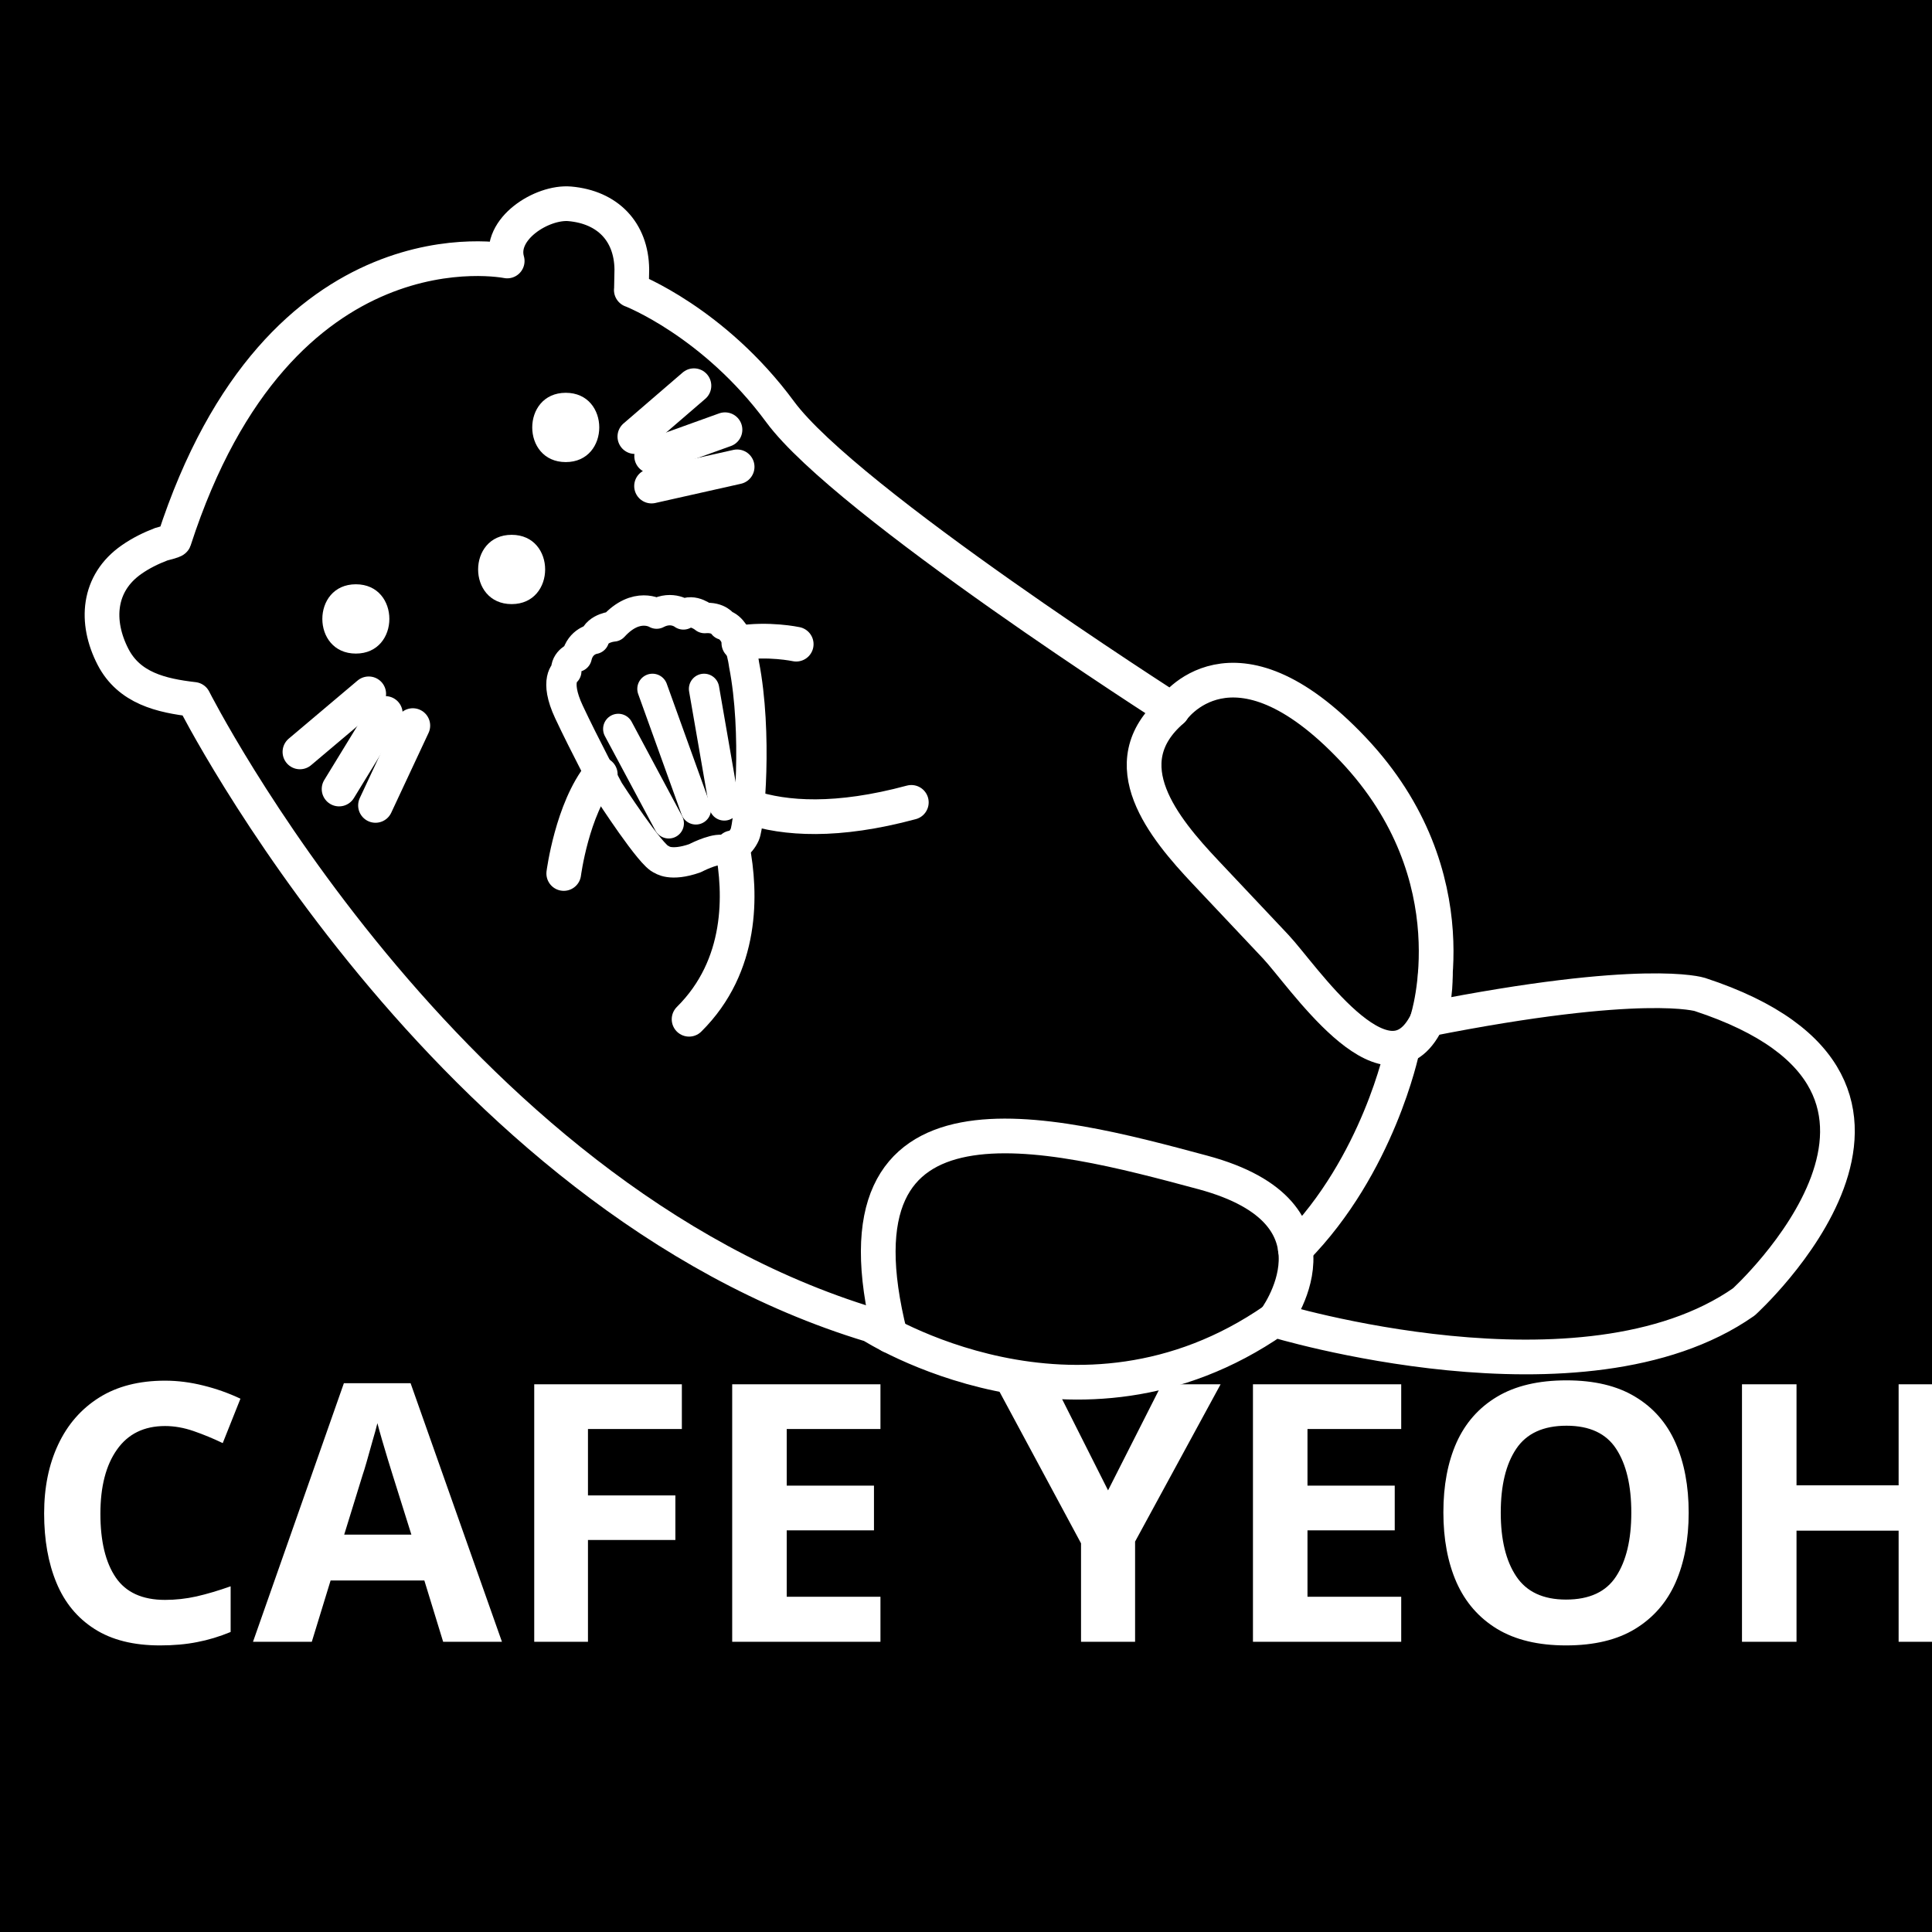
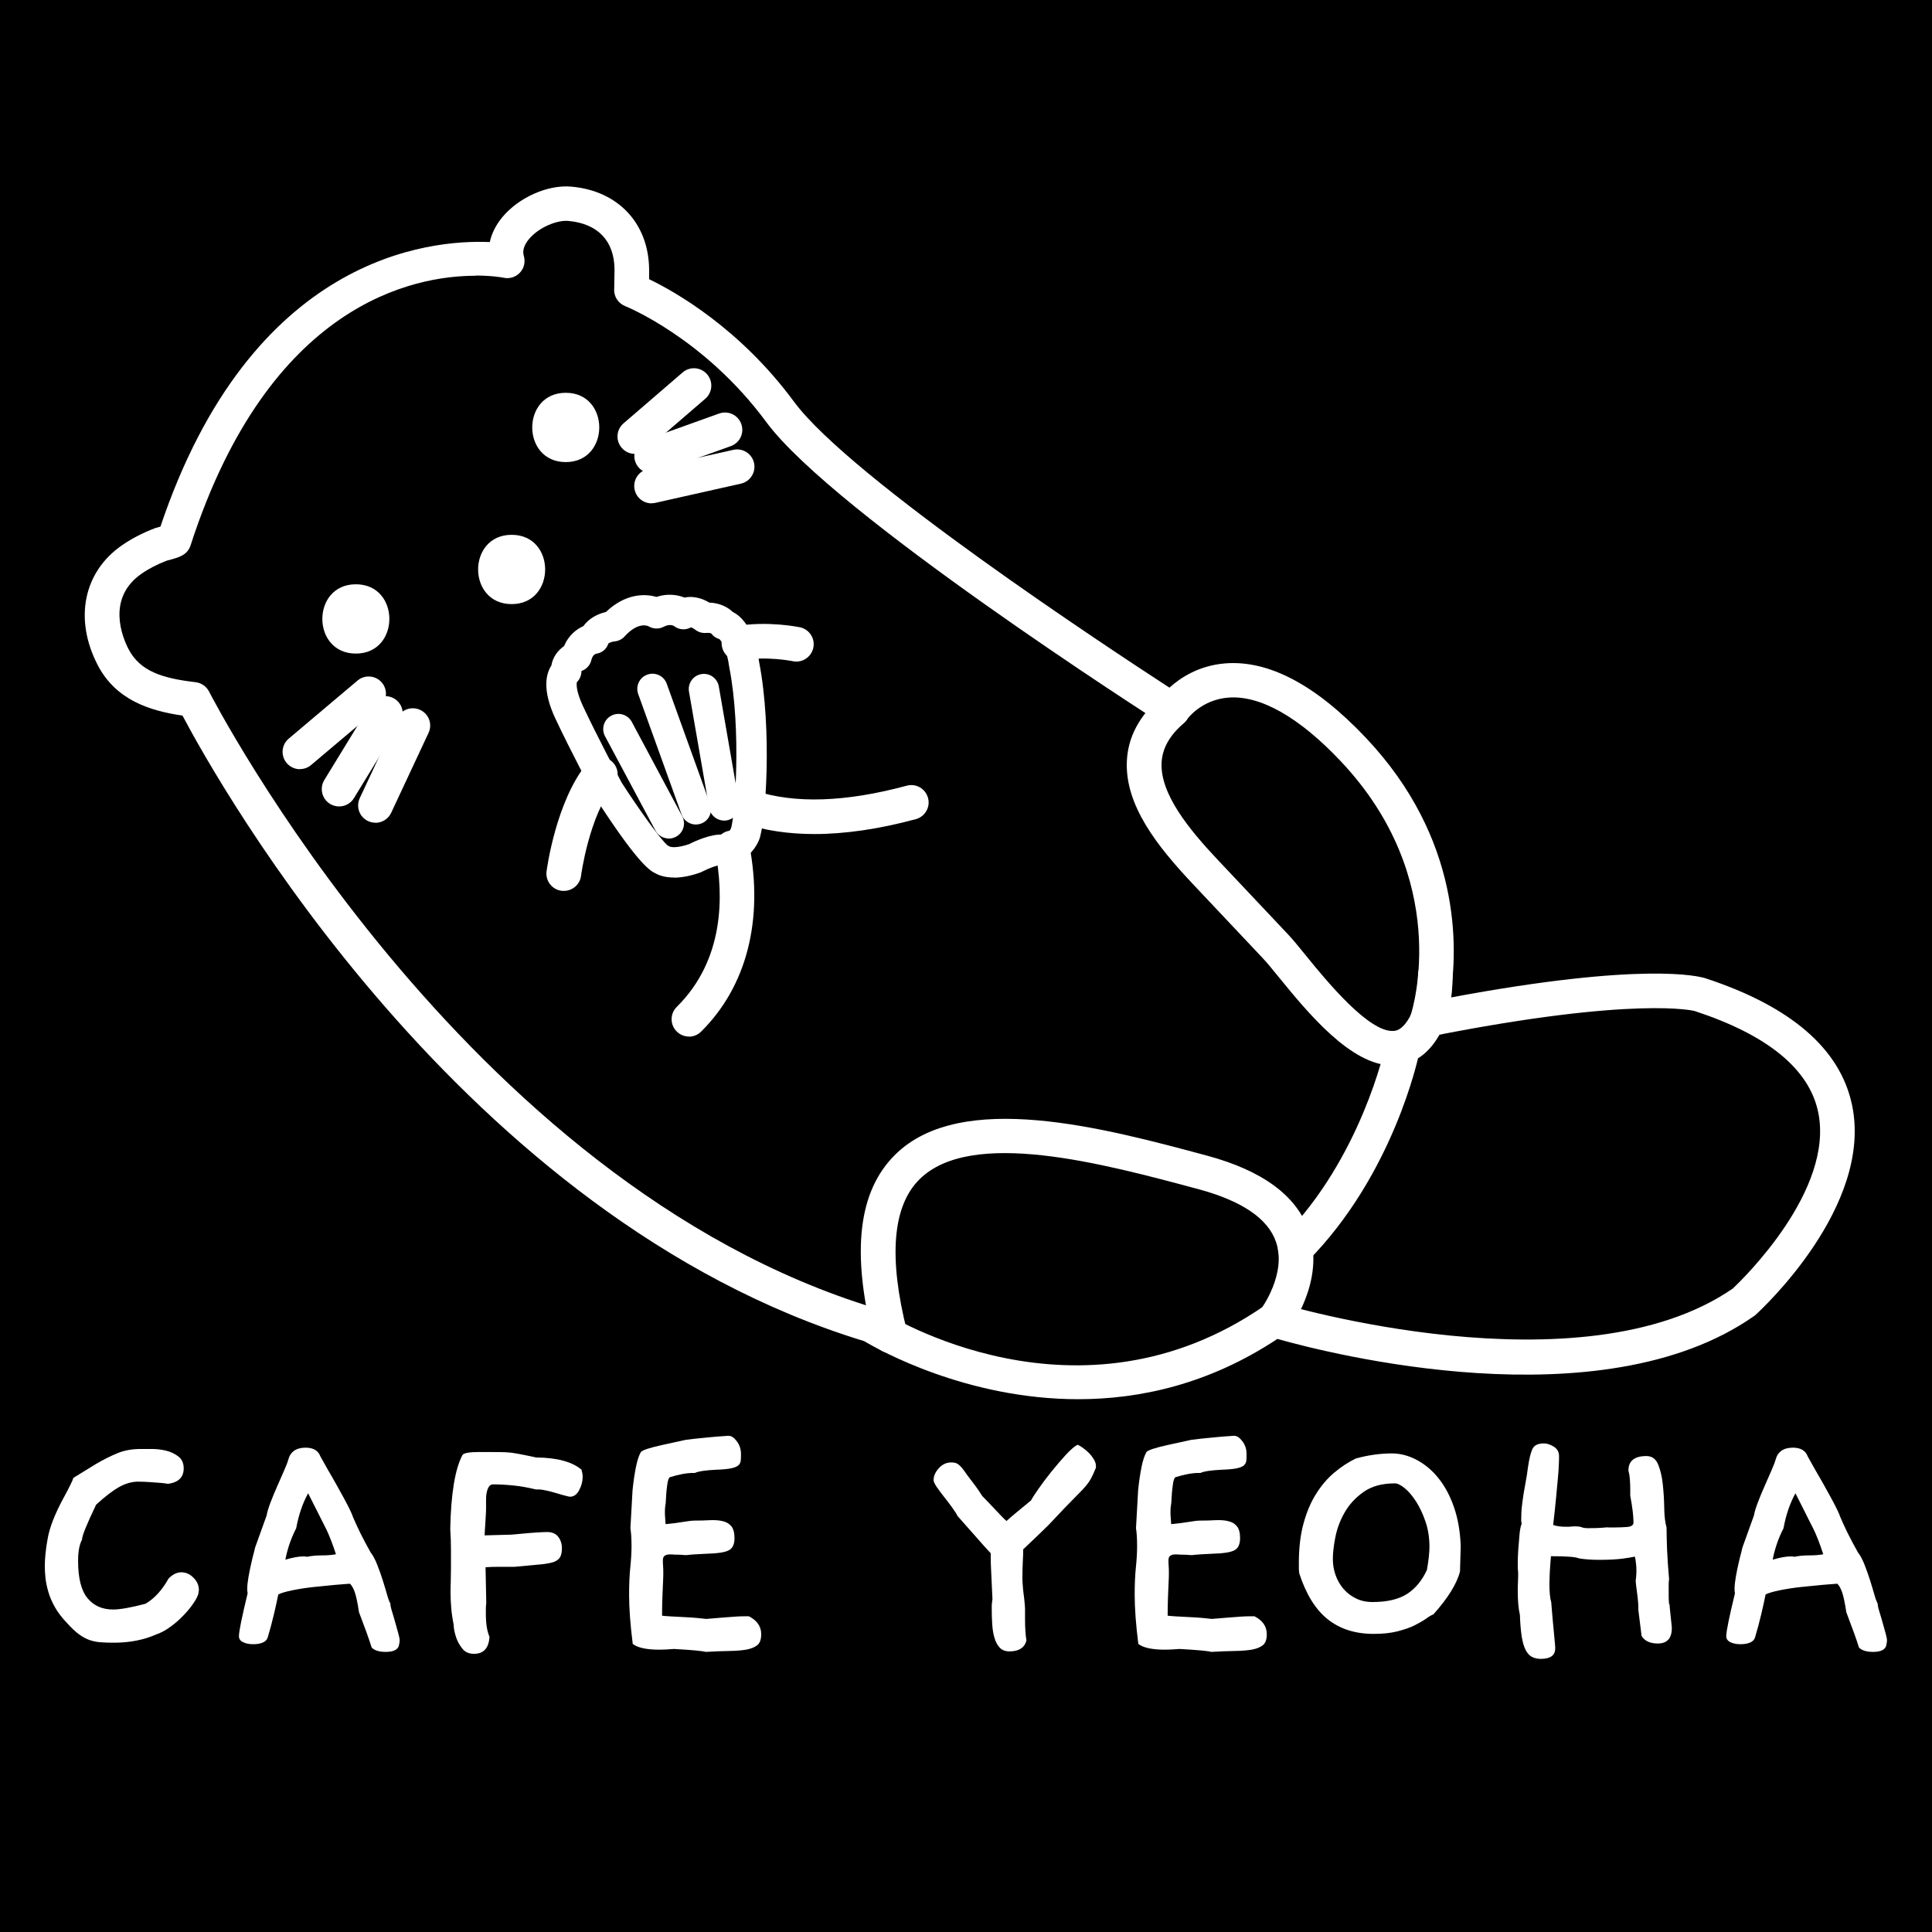
<svg xmlns="http://www.w3.org/2000/svg" id="Layer_2" data-name="Layer 2" viewBox="0 0 190.99 190.99">
  <defs>
    <style>
-       .cls-1, .cls-2 {
+       .cls-1 {
        fill: #fff;
-       }
- 
-       .cls-3 {
-         stroke-width: 3.43px;
-       }
- 
-       .cls-3, .cls-4 {
-         fill: none;
-         stroke: #fff;
-         stroke-linecap: round;
-         stroke-linejoin: round;
-       }
- 
-       .cls-2 {
-         font-family: Gaegu-Bold, Gaegu;
-         font-size: 35.65px;
-         font-weight: 700;
-       }
- 
-       .cls-4 {
-         stroke-width: 3px;
      }
    </style>
  </defs>
-   <g id="Layer_1-2" data-name="Layer 1">
+   <g id="design">
    <g>
      <rect x="0" width="190.99" height="190.99" />
-       <text class="cls-2" transform="translate(2.3 162.3)">
-         <tspan x="0" y="0">CAFE YEOHA</tspan>
-       </text>
-       <path class="cls-3" d="M62.42,28.68s.04-1.92,.04-2.06c-.05-3.73-2.4-6.14-6.13-6.47-2.73-.24-7.1,2.47-6.19,5.65,0,0-22.49-4.62-32.92,27.58-.04,.11-1.15,.37-1.28,.42-1.02,.39-2.02,.88-2.92,1.51-3.36,2.33-3.63,6.17-1.85,9.62,1.6,3.1,4.77,3.84,7.98,4.21,0,0,24.8,49.11,66.98,61.85,0,0,20.29,13.05,39.86-.51,0,0,30.53,9.33,46.4-1.78,0,0,23.47-21.27-4.35-30.39,0,0-5.53-1.78-26.93,2.46,0,0,4.58-14.1-7.36-26.71-11.93-12.61-17.86-3.88-17.86-3.88,0,0-32.22-20.58-38.77-29.47-6.54-8.88-14.69-12.03-14.71-12.04Z" />
-       <path class="cls-3" d="M74.07,79.78c3.54,1.18,8.68,1.52,16.02-.46" />
-       <path class="cls-3" d="M73.04,63.57c2.9-.48,5.67,.11,5.67,.11" />
-       <path class="cls-3" d="M72.4,83.81c.87,4.51,1.07,11.65-4.28,16.95" />
-       <path class="cls-3" d="M55.73,86.35s.82-6.35,3.61-9.8" />
-       <path class="cls-3" d="M141.89,96.36c.01,1.67-.23,3.54-1.05,5.02-4.02,7.21-12.1-5.01-14.74-7.81-2.31-2.45-4.63-4.91-6.94-7.36-4.08-4.33-9.41-10.72-3.27-16.01" />
-       <path class="cls-3" d="M126,130.49s8.02-10.52-7.1-14.59c-15.12-4.07-37.5-9.99-30.89,16.15" />
-       <path class="cls-3" d="M138.61,103.79s-2.35,11.39-10.56,19.7" />
+       <g>
+         <path class="cls-1" d="M19.63,157.48c-.07,.29-.24,.63-.52,1.03-.27,.4-.61,.81-1.02,1.23-.4,.42-.84,.79-1.3,1.12-.46,.33-.91,.57-1.34,.71-1.24,.55-2.63,.82-4.17,.82-.5,0-.93-.01-1.3-.04-.37-.02-.73-.09-1.09-.21s-.71-.31-1.07-.57-.76-.64-1.21-1.14c-.5-.52-.89-1.04-1.18-1.55-.29-.51-.5-1-.64-1.48-.14-.47-.24-.93-.29-1.37-.05-.44-.07-.84-.07-1.19,0-.78,.09-1.71,.29-2.78,.19-1.07,.7-2.38,1.53-3.92,.31-.57,.55-1.02,.71-1.36,.17-.33,.26-.56,.29-.68l2.21-1.36c.76-.45,1.49-.81,2.17-1.09s1.45-.41,2.28-.41h1.07c.47,0,.94,.05,1.41,.16,.46,.11,.87,.3,1.23,.57,.36,.27,.54,.67,.54,1.19,0,.88-.52,1.39-1.57,1.53,.02,0-.05-.01-.21-.04s-.39-.05-.68-.07-.61-.05-.96-.07-.71-.04-1.07-.04c-.62,0-1.24,.17-1.87,.52s-1.4,.93-2.3,1.76c-.48,1-.83,1.78-1.05,2.33-.23,.56-.34,.93-.34,1.12-.26,.48-.39,1.18-.39,2.1,0,1.71,.31,2.94,.93,3.69,.62,.75,1.46,1.12,2.53,1.12,.69,0,1.76-.19,3.21-.57,.88-.52,1.64-1.35,2.28-2.5,.4-.4,.82-.61,1.25-.61,.45,0,.86,.18,1.21,.54,.36,.36,.53,.76,.53,1.21,0,.05,0,.09-.02,.12-.01,.04-.02,.08-.02,.12Z" />
+         <path class="cls-1" d="M39.45,162.62c-.09,.45-.53,.68-1.32,.68-.64,0-1.1-.14-1.39-.43-.12-.4-.29-.9-.5-1.48-.21-.58-.46-1.25-.75-2.01-.14-.93-.28-1.58-.41-1.96-.13-.38-.29-.67-.48-.86-.36,.02-.87,.07-1.53,.12-.67,.06-1.37,.13-2.1,.21-.74,.08-1.43,.19-2.07,.32s-1.11,.27-1.39,.41c-.12,.59-.26,1.25-.43,1.96-.17,.71-.37,1.47-.61,2.28-.07,.24-.24,.41-.5,.52-.26,.11-.58,.16-.96,.16s-.71-.07-.98-.2c-.27-.13-.41-.33-.41-.59,0-.47,.29-1.89,.86-4.24-.02-.09-.04-.24-.04-.43,0-.31,.04-.7,.12-1.16,.08-.46,.17-.91,.27-1.34s.18-.8,.27-1.1c.08-.31,.12-.48,.12-.5l1.14-3.17c.05-.31,.17-.72,.37-1.25s.42-1.06,.66-1.6c.24-.55,.46-1.06,.68-1.55s.36-.86,.43-1.12c.21-.78,.79-1.18,1.71-1.18,.76,0,1.25,.29,1.46,.86,.29,.52,.55,.99,.78,1.39,.24,.4,.49,.85,.77,1.34,.27,.49,.53,.95,.77,1.39,.24,.44,.44,.83,.61,1.18s.26,.58,.29,.69c.19,.45,.43,.97,.71,1.55,.29,.58,.63,1.23,1.03,1.94,.24,.31,.46,.72,.66,1.23,.2,.51,.39,1.03,.55,1.55s.31,1,.43,1.43,.23,.71,.32,.86c0,.17,.05,.42,.16,.77,.11,.34,.21,.71,.32,1.09,.11,.38,.21,.74,.3,1.07s.14,.57,.14,.71c0,.12-.02,.27-.07,.46Zm-6.24-8.98c-.19-.57-.36-1.06-.52-1.46-.16-.4-.33-.81-.54-1.21s-.43-.86-.69-1.37c-.26-.51-.59-1.17-1-1.98-.55,1-.94,2.15-1.18,3.46-.5,.97-.86,2.01-1.07,3.1,.74-.21,1.33-.32,1.78-.32,.17,0,.29,.01,.36,.04,.4-.09,.89-.14,1.46-.14s1.03-.04,1.39-.11Z" />
+         <path class="cls-1" d="M57.49,145.36c.07,.19,.11,.4,.11,.64,0,.43-.11,.86-.34,1.3-.23,.44-.53,.66-.91,.66-.07,0-.24-.04-.5-.11-.26-.07-.55-.15-.87-.25-.32-.09-.64-.18-.96-.25-.32-.07-.58-.11-.77-.11h-.29c-.76-.19-1.49-.32-2.19-.39s-1.37-.11-2.01-.11c-.19,0-.33,.08-.43,.23-.1,.16-.17,.34-.21,.55-.05,.21-.07,.44-.07,.68v.86c0,.14,0,.36-.02,.64s-.03,.57-.05,.86-.04,.54-.05,.77c-.01,.23-.02,.37-.02,.45l2.64-.07s.17-.01,.45-.04,.6-.05,.98-.09c.38-.04,.77-.06,1.16-.09,.39-.02,.71-.04,.94-.04,.5,0,.87,.16,1.11,.48,.24,.32,.36,.69,.36,1.12s-.08,.75-.23,.96c-.16,.21-.41,.37-.77,.46s-.84,.17-1.44,.21c-.61,.05-1.36,.12-2.26,.21h-1.64c-.36,0-.76,.01-1.21,.04l.07,3.53c-.02,.19-.04,.37-.04,.53v.54c0,.97,.12,1.74,.36,2.28-.07,1.12-.58,1.68-1.53,1.68-.5,0-.89-.17-1.16-.52-.27-.34-.48-.71-.61-1.11-.13-.39-.21-.74-.23-1.05-.02-.31-.04-.42-.04-.32-.09-.5-.17-1-.21-1.5s-.07-1-.07-1.5c0-.36,0-.74,.02-1.14,.01-.4,.02-.84,.02-1.32v-1.82c0-.64-.02-1.33-.07-2.07,.07-3.47,.47-5.91,1.21-7.31,.14-.19,.69-.29,1.64-.29,1.83,0,2.75,.01,2.75,.04h.11c.33,0,1.26,.17,2.78,.5,2.11,.02,3.62,.44,4.53,1.25Z" />
+         <path class="cls-1" d="M74.07,159.8c.78,.41,1.18,.99,1.18,1.75,0,.5-.12,.86-.37,1.07-.25,.21-.61,.36-1.07,.45-.46,.08-1.04,.13-1.73,.14-.69,.01-1.46,.04-2.32,.09-.29-.09-1.33-.19-3.14-.29-.26,.02-.51,.04-.75,.05-.24,.01-.46,.02-.68,.02-1.28,0-2.16-.19-2.64-.57-.12-.95-.21-1.83-.27-2.64-.06-.81-.09-1.54-.09-2.21,0-1.05,.04-1.96,.12-2.73,.08-.77,.12-1.47,.12-2.08,0-.76-.04-1.36-.11-1.78l.21-3.74c.09-.9,.21-1.68,.34-2.32,.13-.64,.29-1.13,.48-1.46,.14-.19,.86-.43,2.14-.71l2.28-.5c.14-.02,.44-.06,.89-.11,.45-.05,.92-.09,1.41-.14,.49-.05,.92-.08,1.3-.11,.38-.02,.56-.04,.53-.04h.14c.26,0,.53,.18,.8,.54,.27,.36,.41,.77,.41,1.25,0,.24,0,.45-.02,.64s-.09,.35-.23,.48-.38,.23-.71,.3c-.33,.07-.82,.12-1.46,.14-1.05,.05-1.76,.15-2.14,.32h-.18c-.62,0-1.39,.14-2.32,.43-.09,.12-.17,.33-.21,.62-.05,.3-.08,.61-.11,.93-.02,.32-.04,.59-.05,.82-.01,.23-.02,.3-.02,.23-.02,.12-.04,.24-.05,.36-.01,.12-.02,.27-.02,.46,0,.17,0,.35,.02,.55,.01,.2,.03,.42,.05,.66,.74-.07,1.34-.15,1.8-.23,.46-.08,.83-.12,1.09-.12,.5,0,.99-.01,1.46-.04,.48-.02,.9,0,1.27,.09,.37,.08,.66,.25,.87,.5,.21,.25,.32,.65,.32,1.19,0,.62-.2,1.02-.59,1.21s-1.08,.3-2.05,.32c-1.14,.05-1.83,.1-2.07,.14-.14,0-.29,0-.45-.02s-.33-.02-.52-.02c-.12,0-.26,0-.41-.02-.16-.01-.3-.01-.45,0-.14,.01-.27,.06-.38,.14-.11,.08-.16,.23-.16,.45,0,.14,0,.33,.02,.55s.02,.43,.02,.62c0,.29,0,.57-.02,.86s-.02,.59-.04,.91c-.01,.32-.02,.68-.04,1.09-.01,.4-.02,.88-.02,1.43,.14,.02,.42,.05,.84,.07,.42,.02,.86,.05,1.32,.07,.46,.02,.91,.05,1.34,.09,.43,.04,.71,.07,.86,.09,.02,0,.19-.01,.5-.04,.31-.02,.76-.06,1.35-.11,.81-.07,1.45-.11,1.93-.11h.43Z" />
+         <path class="cls-1" d="M108.33,145.11c-.19,.48-.36,.84-.5,1.09-.14,.25-.31,.49-.5,.71-.19,.23-.45,.5-.77,.82-.32,.32-.77,.78-1.34,1.37-.48,.5-.86,.91-1.16,1.23-.3,.32-.58,.61-.86,.87-.27,.26-.56,.54-.87,.84-.31,.3-.7,.67-1.18,1.12,0,.33-.01,.74-.04,1.21-.02,.48-.04,1.02-.04,1.64,0,.21,.01,.47,.04,.77,.02,.3,.05,.59,.09,.87,.04,.29,.07,.55,.09,.8,.02,.25,.04,.45,.04,.59v1c0,.88,.05,1.59,.14,2.14-.19,.71-.75,1.07-1.68,1.07-.4,0-.72-.12-.95-.36-.23-.24-.4-.55-.52-.95-.12-.39-.2-.84-.23-1.35-.04-.51-.05-1.05-.05-1.62,0-.19,0-.36,.02-.5s.03-.27,.05-.39c-.05-1.02-.09-1.88-.12-2.57-.04-.69-.05-1.21-.05-1.57v-.39c-.36-.38-.81-.88-1.35-1.5-.55-.62-1.19-1.34-1.92-2.17-.12-.24-.31-.53-.57-.89-.26-.36-.53-.71-.8-1.05s-.51-.67-.71-.96c-.2-.3-.3-.52-.3-.66,0-.4,.17-.8,.52-1.18s.75-.57,1.23-.57c.21,0,.39,.03,.52,.09,.13,.06,.26,.16,.39,.29,.13,.13,.27,.31,.43,.54,.15,.23,.36,.5,.62,.84s.48,.63,.66,.89c.18,.26,.33,.49,.45,.68,.07,.07,.22,.23,.45,.46,.23,.24,.47,.49,.73,.77,.26,.27,.5,.53,.73,.77,.23,.24,.39,.39,.48,.46,.26-.24,.59-.52,1-.86s.88-.72,1.43-1.18c.09-.19,.33-.56,.71-1.11,.38-.55,.81-1.12,1.3-1.73,.49-.61,.97-1.16,1.44-1.68,.48-.51,.86-.84,1.14-.98,.17,.07,.36,.18,.57,.34s.42,.33,.61,.53c.19,.2,.34,.41,.46,.62,.12,.21,.18,.42,.18,.61v.18Z" />
+         <path class="cls-1" d="M124.05,159.8c.78,.41,1.18,.99,1.18,1.75,0,.5-.12,.86-.37,1.07-.25,.21-.61,.36-1.07,.45-.46,.08-1.04,.13-1.73,.14-.69,.01-1.46,.04-2.32,.09-.29-.09-1.33-.19-3.14-.29-.26,.02-.51,.04-.75,.05-.24,.01-.46,.02-.68,.02-1.28,0-2.16-.19-2.64-.57-.12-.95-.21-1.83-.27-2.64-.06-.81-.09-1.54-.09-2.21,0-1.05,.04-1.96,.12-2.73,.08-.77,.12-1.47,.12-2.08,0-.76-.04-1.36-.11-1.78l.21-3.74c.09-.9,.21-1.68,.34-2.32,.13-.64,.29-1.13,.48-1.46,.14-.19,.86-.43,2.14-.71l2.28-.5c.14-.02,.44-.06,.89-.11,.45-.05,.92-.09,1.41-.14,.49-.05,.92-.08,1.3-.11,.38-.02,.56-.04,.53-.04h.14c.26,0,.53,.18,.8,.54,.27,.36,.41,.77,.41,1.25,0,.24,0,.45-.02,.64s-.09,.35-.23,.48-.38,.23-.71,.3c-.33,.07-.82,.12-1.46,.14-1.05,.05-1.76,.15-2.14,.32h-.18c-.62,0-1.39,.14-2.32,.43-.09,.12-.17,.33-.21,.62-.05,.3-.08,.61-.11,.93-.02,.32-.04,.59-.05,.82-.01,.23-.02,.3-.02,.23-.02,.12-.04,.24-.05,.36-.01,.12-.02,.27-.02,.46,0,.17,0,.35,.02,.55,.01,.2,.03,.42,.05,.66,.74-.07,1.34-.15,1.8-.23,.46-.08,.83-.12,1.09-.12,.5,0,.99-.01,1.46-.04,.48-.02,.9,0,1.27,.09,.37,.08,.66,.25,.87,.5,.21,.25,.32,.65,.32,1.19,0,.62-.2,1.02-.59,1.21s-1.08,.3-2.05,.32c-1.14,.05-1.83,.1-2.07,.14-.14,0-.29,0-.45-.02s-.33-.02-.52-.02c-.12,0-.26,0-.41-.02-.16-.01-.3-.01-.45,0-.14,.01-.27,.06-.38,.14-.11,.08-.16,.23-.16,.45,0,.14,0,.33,.02,.55s.02,.43,.02,.62c0,.29,0,.57-.02,.86s-.02,.59-.04,.91c-.01,.32-.02,.68-.04,1.09-.01,.4-.02,.88-.02,1.43,.14,.02,.42,.05,.84,.07,.42,.02,.86,.05,1.32,.07,.46,.02,.91,.05,1.34,.09,.43,.04,.71,.07,.86,.09,.02,0,.19-.01,.5-.04,.31-.02,.76-.06,1.35-.11,.81-.07,1.45-.11,1.93-.11h.43Z" />
+         <path class="cls-1" d="M144.34,155.31c-.31,1.24-1.19,2.66-2.64,4.28-.19,.07-.43,.21-.73,.43-.3,.21-.68,.43-1.14,.66-.46,.23-1.03,.42-1.69,.59-.67,.17-1.45,.25-2.35,.25-1.81,0-3.32-.48-4.53-1.44-1.21-.96-2.15-2.48-2.82-4.54-.02-.17-.04-.33-.04-.5v-.53c0-1.47,.15-2.77,.46-3.9,.31-1.13,.72-2.11,1.25-2.94,.52-.83,1.12-1.53,1.8-2.1,.68-.57,1.38-1.03,2.12-1.39,1.21-.33,2.4-.5,3.56-.5,.83,0,1.65,.21,2.46,.64,.81,.43,1.53,1.03,2.16,1.82,.63,.78,1.14,1.74,1.53,2.87,.39,1.13,.61,2.41,.66,3.83l-.07,2.5Zm-3.28-.11c.17-.97,.25-1.73,.25-2.28,0-.9-.13-1.74-.39-2.5-.26-.76-.57-1.42-.93-1.98s-.73-1-1.12-1.32c-.39-.32-.72-.48-.98-.48-1.26,0-2.29,.28-3.08,.84-.8,.56-1.42,1.23-1.87,2.01-.45,.78-.76,1.6-.93,2.46-.17,.86-.25,1.58-.25,2.17,0,.55,.09,1.08,.27,1.59,.18,.51,.44,.96,.78,1.36,.34,.39,.75,.71,1.23,.94,.47,.24,1.02,.36,1.64,.36,1.45,0,2.59-.27,3.42-.8,.83-.54,1.48-1.33,1.96-2.37Z" />
+         <path class="cls-1" d="M165.05,158.62c0,.14,.01,.32,.04,.53,.02,.21,.05,.44,.07,.68,.02,.24,.05,.46,.07,.66,.02,.2,.04,.35,.04,.45,0,1.02-.46,1.53-1.39,1.53-.76,0-1.3-.25-1.6-.75l-.32-2.57v-.29c0-.17-.01-.38-.04-.64-.02-.26-.05-.52-.09-.78-.04-.26-.07-.5-.09-.71s-.04-.37-.04-.46c.02-.17,.04-.33,.05-.48,.01-.15,.02-.31,.02-.48,0-.26-.01-.5-.04-.73-.02-.23-.06-.46-.11-.7-.19,.05-.59,.11-1.21,.2-.62,.08-1.38,.12-2.28,.12-.4,0-.78-.01-1.12-.04-.34-.02-.66-.06-.94-.11-.29-.14-1.2-.21-2.75-.21-.05,.55-.08,1.05-.11,1.51-.02,.46-.04,.89-.04,1.27,0,.78,.06,1.38,.18,1.78,.09,1.16,.17,2.04,.23,2.64,.06,.59,.1,1.02,.12,1.28,.02,.26,.04,.42,.04,.46v.18c0,.69-.48,1.03-1.43,1.03-.33,0-.62-.07-.87-.2-.25-.13-.46-.36-.62-.68-.17-.32-.3-.77-.39-1.34s-.15-1.28-.18-2.14c-.14-.59-.21-1.38-.21-2.35,0-.31,0-.59,.02-.86,.01-.26,.02-.49,.02-.68s0-.35-.02-.48c-.01-.13-.02-.24-.02-.34,0,.05,0-.11,0-.46s.02-.78,.05-1.27c.04-.49,.08-.97,.12-1.46s.12-.85,.21-1.09c0-.05,0-.1-.02-.16-.01-.06-.02-.12-.02-.2,0-.52,.02-.99,.07-1.39,.05-.4,.1-.8,.16-1.18,.06-.38,.13-.78,.21-1.19s.16-.91,.23-1.48c.12-.81,.26-1.4,.43-1.78,.17-.38,.55-.57,1.14-.57,.31,0,.64,.11,.98,.32,.34,.21,.52,.52,.52,.93,0,.21,0,.49-.02,.84-.01,.34-.04,.78-.09,1.32-.05,.53-.11,1.18-.18,1.94s-.17,1.66-.29,2.71c.31,.12,.74,.18,1.28,.18,.19,0,.35,0,.48-.02,.13-.01,.25-.02,.37-.02,.33,0,.56,.03,.7,.09,.13,.06,.35,.09,.66,.09,.64,0,1.13-.02,1.46-.05,.33-.04,.5-.04,.5-.02h.53c.48,0,.92-.02,1.34-.05,.42-.04,.62-.18,.62-.45,0-.64-.11-1.52-.32-2.64v-.64c0-.33-.01-.66-.04-.98-.02-.32-.07-.61-.14-.87,0-.95,.59-1.43,1.78-1.43,.55,0,.93,.28,1.16,.84,.23,.56,.38,1.22,.46,1.98,.08,.76,.13,1.54,.14,2.33,.01,.8,.09,1.43,.23,1.91,0,.62,.02,1.35,.05,2.19,.04,.84,.1,1.82,.2,2.94-.02,.12-.04,.26-.04,.43v1.23c0,.25,.01,.52,.04,.8Z" />
+         <path class="cls-1" d="M186.48,162.62c-.09,.45-.53,.68-1.32,.68-.64,0-1.1-.14-1.39-.43-.12-.4-.29-.9-.5-1.48-.21-.58-.46-1.25-.75-2.01-.14-.93-.28-1.58-.41-1.96-.13-.38-.29-.67-.48-.86-.36,.02-.87,.07-1.53,.12-.67,.06-1.37,.13-2.1,.21-.74,.08-1.43,.19-2.07,.32s-1.11,.27-1.39,.41c-.12,.59-.26,1.25-.43,1.96-.17,.71-.37,1.47-.61,2.28-.07,.24-.24,.41-.5,.52-.26,.11-.58,.16-.96,.16s-.71-.07-.98-.2c-.27-.13-.41-.33-.41-.59,0-.47,.29-1.89,.86-4.24-.02-.09-.04-.24-.04-.43,0-.31,.04-.7,.12-1.16,.08-.46,.17-.91,.27-1.34s.18-.8,.27-1.1c.08-.31,.12-.48,.12-.5l1.14-3.17c.05-.31,.17-.72,.37-1.25s.42-1.06,.66-1.6c.24-.55,.46-1.06,.68-1.55s.36-.86,.43-1.12c.21-.78,.79-1.18,1.71-1.18,.76,0,1.25,.29,1.46,.86,.29,.52,.55,.99,.78,1.39,.24,.4,.49,.85,.77,1.34,.27,.49,.53,.95,.77,1.39,.24,.44,.44,.83,.61,1.18s.26,.58,.29,.69c.19,.45,.43,.97,.71,1.55,.29,.58,.63,1.23,1.03,1.94,.24,.31,.46,.72,.66,1.23,.2,.51,.39,1.03,.55,1.55s.31,1,.43,1.43,.23,.71,.32,.86c0,.17,.05,.42,.16,.77,.11,.34,.21,.71,.32,1.09,.11,.38,.21,.74,.3,1.07s.14,.57,.14,.71c0,.12-.02,.27-.07,.46Zm-6.24-8.98c-.19-.57-.36-1.06-.52-1.46-.16-.4-.33-.81-.54-1.21s-.43-.86-.69-1.37c-.26-.51-.59-1.17-1-1.98-.55,1-.94,2.15-1.18,3.46-.5,.97-.86,2.01-1.07,3.1,.74-.21,1.33-.32,1.78-.32,.17,0,.29,.01,.36,.04,.4-.09,.89-.14,1.46-.14s1.03-.04,1.39-.11Z" />
+       </g>
+       <path class="cls-1" d="M106.6,138.32c-11.04,0-19.69-4.86-21.17-5.74-39.79-12.14-63.85-55.15-67.39-61.84-3.24-.47-6.6-1.54-8.39-5.01-2.34-4.54-1.4-9.18,2.4-11.82,.95-.66,2.05-1.23,3.28-1.7,.06-.02,.23-.07,.45-.13,.02,0,.05-.01,.08-.02,8.99-26.73,26.55-28.39,32.56-28.13,.18-.85,.6-1.68,1.22-2.44,1.63-1.97,4.5-3.25,6.84-3.04,4.62,.41,7.63,3.61,7.69,8.16,0,.37,0,.7,0,.99,2.57,1.24,8.97,4.85,14.32,12.11,5.59,7.58,31.24,24.45,37.12,28.27,1.07-.98,2.91-2.19,5.51-2.4,4.29-.34,8.95,2.12,13.88,7.33,9.46,9.99,9.15,20.79,8.35,25.71,19.14-3.58,24.63-2.1,25.22-1.92,8.46,2.77,13.34,6.98,14.51,12.51,2.14,10.05-9.06,20.35-9.54,20.78-.05,.05-.11,.09-.17,.13-15.1,10.56-42.01,3.68-47.09,2.24-6.75,4.47-13.58,5.96-19.69,5.96ZM47,27.26c-6.06,0-20.4,2.69-28.16,26.65-.32,.97-1.14,1.19-2.18,1.47l-.19,.05c-.89,.34-1.75,.78-2.47,1.28-3.51,2.43-1.89,6.3-1.31,7.43,1.15,2.24,3.4,2.92,6.65,3.3,.57,.07,1.07,.42,1.33,.93,.25,.48,24.98,48.61,65.95,60.98,.15,.05,.3,.11,.43,.2,.79,.5,19.59,12.25,37.96-.48,.43-.3,.98-.38,1.48-.23,.3,.09,29.8,8.91,44.82-1.47,.92-.87,10.07-9.71,8.42-17.47-.91-4.25-5.02-7.6-12.22-9.96-.02,0-5.76-1.51-26.06,2.51-.6,.12-1.21-.09-1.61-.54-.4-.45-.54-1.09-.35-1.67,.17-.54,4.08-13.33-6.97-25.01-4.09-4.33-7.92-6.5-11.05-6.27-2.71,.19-4.1,2.11-4.16,2.19-.53,.75-1.56,.96-2.33,.47-1.33-.85-32.56-20.86-39.23-29.9-6.15-8.33-13.88-11.43-13.95-11.46-.6-.24-1.02-.79-1.08-1.43-.01-.12-.01-.25,0-.37,.01-.32,.03-1.66,.03-1.84-.03-2.82-1.66-4.52-4.57-4.78-1.09-.1-2.9,.61-3.9,1.81-.72,.87-.55,1.47-.49,1.67,.16,.58,.02,1.2-.39,1.63-.41,.44-1.01,.63-1.6,.51-.18-.04-1.2-.22-2.79-.22Z" />
+       <path class="cls-1" d="M80.5,82.45c-2.55,0-4.88-.35-6.98-1.04-.9-.3-1.38-1.27-1.08-2.17,.3-.9,1.27-1.38,2.17-1.08,3.93,1.31,8.99,1.14,15.03-.49,.91-.25,1.85,.29,2.1,1.21,.25,.91-.29,1.85-1.21,2.1-3.64,.98-6.99,1.47-10.03,1.47Z" />
+       <path class="cls-1" d="M78.72,65.4c-.12,0-.24-.01-.36-.04-.02,0-2.51-.52-5.03-.09-.94,.16-1.82-.47-1.97-1.41-.16-.93,.47-1.82,1.41-1.97,3.18-.53,6.19,.1,6.31,.12,.93,.2,1.52,1.11,1.32,2.03-.17,.8-.88,1.36-1.67,1.36Z" />
+       <path class="cls-1" d="M68.11,102.47c-.44,0-.88-.17-1.22-.51-.67-.67-.66-1.76,.01-2.42,4.7-4.65,4.66-10.94,3.81-15.41-.18-.93,.43-1.83,1.36-2,.93-.18,1.83,.43,2,1.36,1.43,7.47-.26,14.03-4.76,18.49-.33,.33-.77,.5-1.2,.5Z" />
+       <path class="cls-1" d="M55.73,88.07c-.07,0-.15,0-.22-.01-.94-.12-1.6-.98-1.48-1.92,.04-.28,.92-6.88,3.98-10.66,.59-.74,1.67-.85,2.41-.26,.74,.59,.85,1.67,.26,2.41-2.44,3.03-3.24,8.89-3.24,8.95-.11,.86-.85,1.49-1.7,1.49Z" />
+       <path class="cls-1" d="M137.67,105.33c-4.13,0-8.4-5.24-11.26-8.74-.63-.78-1.18-1.45-1.56-1.85l-6.94-7.36c-3.52-3.74-6.74-7.8-6.51-12.19,.12-2.36,1.26-4.48,3.38-6.29,.72-.62,1.8-.54,2.42,.18,.62,.72,.54,1.8-.18,2.42-1.4,1.2-2.11,2.47-2.19,3.88-.16,3.11,2.73,6.63,5.59,9.66l6.94,7.36c.46,.49,1.05,1.21,1.72,2.04,2.03,2.5,6.29,7.71,8.72,7.47,.21-.02,.83-.07,1.55-1.36,.55-.99,.84-2.44,.83-4.17,0-.95,.76-1.72,1.7-1.72h.01c.94,0,1.71,.76,1.71,1.7,.01,2.36-.41,4.33-1.26,5.86-1.32,2.38-3.04,3-4.24,3.11-.14,.01-.28,.02-.42,.02Z" />
+       <path class="cls-1" d="M88.01,133.76c-.77,0-1.46-.52-1.66-1.29-2.21-8.73-1.51-14.73,2.16-18.34,6.52-6.42,20.58-2.64,30.84,.12,5.48,1.48,8.86,3.98,10.04,7.44,1.67,4.9-1.87,9.64-2.03,9.84-.57,.75-1.65,.9-2.4,.32-.75-.57-.9-1.64-.33-2.4,.04-.05,2.6-3.52,1.51-6.68-.79-2.31-3.38-4.06-7.69-5.22-9.46-2.54-22.42-6.03-27.54-.98-2.68,2.64-3.1,7.71-1.24,15.06,.23,.92-.32,1.85-1.24,2.08-.14,.04-.28,.05-.42,.05Z" />
+       <path class="cls-1" d="M128.05,125.19c-.44,0-.87-.17-1.2-.49-.67-.67-.68-1.75-.01-2.42,7.73-7.83,10.08-18.73,10.1-18.84,.19-.93,1.1-1.52,2.02-1.33,.93,.19,1.52,1.1,1.33,2.02-.1,.49-2.55,11.99-11.02,20.55-.33,.34-.78,.51-1.22,.51Z" />
      <path class="cls-1" d="M55.93,45.68c4.41,0,4.42-6.85,0-6.85s-4.42,6.85,0,6.85h0Z" />
      <path class="cls-1" d="M35.18,64.61c4.41,0,4.42-6.85,0-6.85s-4.42,6.85,0,6.85h0Z" />
      <path class="cls-1" d="M50.58,59.72c4.41,0,4.42-6.85,0-6.85s-4.42,6.85,0,6.85h0Z" />
      <g>
-         <line class="cls-3" x1="68.6" y1="38.13" x2="62.76" y2="43.16" />
-         <line class="cls-3" x1="71.67" y1="42.48" x2="64.42" y2="45.09" />
-         <line class="cls-3" x1="72.87" y1="46.15" x2="64.41" y2="48.05" />
+         <path class="cls-1" d="M62.76,44.87c-.48,0-.96-.2-1.3-.6-.62-.72-.54-1.8,.18-2.42l5.84-5.03c.72-.62,1.8-.54,2.42,.18s.54,1.8-.18,2.42l-5.84,5.03c-.32,.28-.72,.41-1.12,.41Z" />
+         <path class="cls-1" d="M64.42,46.8c-.7,0-1.36-.44-1.61-1.13-.32-.89,.14-1.87,1.03-2.19l7.25-2.6c.89-.32,1.87,.14,2.19,1.03s-.14,1.87-1.03,2.19l-7.25,2.6c-.19,.07-.39,.1-.58,.1Z" />
+         <path class="cls-1" d="M64.41,49.76c-.78,0-1.49-.54-1.67-1.34-.21-.92,.37-1.84,1.29-2.05l8.46-1.9c.92-.21,1.84,.37,2.05,1.29,.21,.92-.37,1.84-1.29,2.05l-8.46,1.9c-.13,.03-.25,.04-.38,.04Z" />
      </g>
      <g>
-         <line class="cls-3" x1="29.65" y1="74.33" x2="36.45" y2="68.59" />
-         <line class="cls-3" x1="33.52" y1="78" x2="38.09" y2="70.53" />
-         <line class="cls-3" x1="37.12" y1="79.62" x2="40.81" y2="71.73" />
+         <path class="cls-1" d="M29.65,76.04c-.49,0-.97-.21-1.31-.61-.61-.72-.52-1.8,.2-2.41l6.8-5.74c.72-.61,1.8-.52,2.41,.2,.61,.72,.52,1.8-.2,2.41l-6.8,5.74c-.32,.27-.71,.4-1.1,.4Z" />
+         <path class="cls-1" d="M33.52,79.72c-.31,0-.61-.08-.89-.25-.81-.49-1.06-1.55-.57-2.36l4.57-7.47c.49-.81,1.55-1.06,2.36-.57s1.06,1.55,.57,2.36l-4.57,7.47c-.32,.53-.89,.82-1.46,.82Z" />
+         <path class="cls-1" d="M37.12,81.33c-.24,0-.49-.05-.73-.16-.86-.4-1.23-1.42-.82-2.28l3.69-7.89c.4-.86,1.42-1.22,2.28-.82,.86,.4,1.23,1.42,.82,2.28l-3.69,7.89c-.29,.62-.91,.99-1.55,.99Z" />
      </g>
      <g>
-         <path class="cls-4" d="M57,64.91s-1.13,.41-1.02,1.45c0,0-1.24,.81,.27,4.03s3.92,7.76,3.92,7.76c0,0,4.24,6.57,5.23,6.81,0,0,.87,.73,3.3-.12,0,0,1.71-.9,2.62-.82s1.86-.52,2.31-1.53,1.25-10.03-.08-16.82c0,0-.41-3.44-2.03-3.91,0,0-.46-.78-1.86-.66,0,0-1.15-.97-2.1-.36,0,0-1.11-.89-2.65-.08,0,0-1.98-1.24-4.27,1.27,0,0-1.55,.1-1.91,1.23,0,0-1.36,.18-1.72,1.77Z" />
-         <line class="cls-4" x1="61.12" y1="72.06" x2="66.11" y2="81.39" />
-         <line class="cls-4" x1="64.5" y1="68.1" x2="68.79" y2="80.01" />
-         <line class="cls-4" x1="69.6" y1="68.1" x2="71.6" y2="79.62" />
+         <path class="cls-1" d="M66.63,86.75c-.92,0-1.52-.23-1.88-.44-.65-.29-2.02-1.45-5.83-7.35-.02-.04-.04-.07-.06-.11-.1-.19-2.45-4.6-3.96-7.82-1.33-2.84-.92-4.43-.39-5.25,.13-.82,.64-1.48,1.25-1.91,.44-1.06,1.22-1.67,1.92-1.98,.57-.81,1.47-1.22,2.22-1.39,1.87-1.79,3.78-1.85,4.99-1.49,1.08-.36,2.06-.22,2.77,.06,.92-.19,1.82,.11,2.46,.5,1.05,.04,1.82,.45,2.31,.92,1.99,1,2.51,4.13,2.61,4.93,1.32,6.78,.66,16.11-.02,17.66-.69,1.58-2.22,2.54-3.8,2.43,0,0,0,0,0,0-.28,0-1.15,.32-1.81,.66-.06,.03-.13,.06-.2,.09-1.05,.37-1.9,.5-2.58,.5Zm-.25-2.95h0s0,0,0,0Zm0,0h0s0,0,0,0Zm-.14-.1c.11,.04,.66,.16,1.88-.25,.59-.3,2.17-1.03,3.33-.94,.26,.01,.62-.2,.82-.64,.36-1.09,1.06-9.6-.18-15.93,0-.04-.01-.08-.02-.11-.15-1.23-.67-2.49-.98-2.66-.31-.09-.58-.28-.77-.54-.05-.03-.2-.09-.53-.06-.4,.03-.79-.09-1.1-.35-.1-.08-.29-.18-.39-.2-.53,.3-1.2,.25-1.68-.14-.06-.03-.43-.23-1.01,.08-.47,.25-1.04,.23-1.5-.05-.13-.06-1.05-.44-2.37,1.01-.26,.29-.63,.46-1.01,.49-.21,.02-.52,.13-.59,.21-.18,.56-.64,.93-1.22,1.01-.09,.02-.35,.15-.46,.62-.11,.48-.46,.88-.92,1.06-.02,0-.04,.02-.06,.03,0,.41-.16,.81-.45,1.09-.04,.16-.11,.83,.58,2.33,1.39,2.97,3.58,7.11,3.86,7.63,1.67,2.59,3.84,5.62,4.53,6.19,.08,.03,.15,.08,.23,.12Zm-9.43-16.09s0,0,0,0c0,0,0,0,0,0Zm0,0s0,0,0,0c0,0,0,0,0,0Zm0,0s0,0,0,0c0,0,0,0,0,0Zm.19-2.7h0Zm13.23-2.4h0Zm0,0s0,0,0,0c0,0,0,0,0,0Z" />
+         <path class="cls-1" d="M66.11,82.89c-.54,0-1.05-.29-1.32-.79l-4.98-9.32c-.39-.73-.12-1.64,.62-2.03,.73-.39,1.64-.11,2.03,.62l4.98,9.32c.39,.73,.12,1.64-.62,2.03-.23,.12-.47,.18-.71,.18Z" />
+         <path class="cls-1" d="M68.79,81.51c-.61,0-1.19-.38-1.41-.99l-4.29-11.91c-.28-.78,.12-1.64,.9-1.92,.78-.28,1.64,.12,1.92,.9l4.29,11.91c.28,.78-.12,1.64-.9,1.92-.17,.06-.34,.09-.51,.09Z" />
+         <path class="cls-1" d="M71.59,81.12c-.72,0-1.35-.51-1.48-1.24l-2-11.51c-.14-.82,.41-1.59,1.22-1.73,.82-.14,1.59,.41,1.73,1.22l2,11.51c.14,.82-.41,1.59-1.22,1.73-.09,.02-.17,.02-.26,.02Z" />
      </g>
    </g>
  </g>
</svg>
